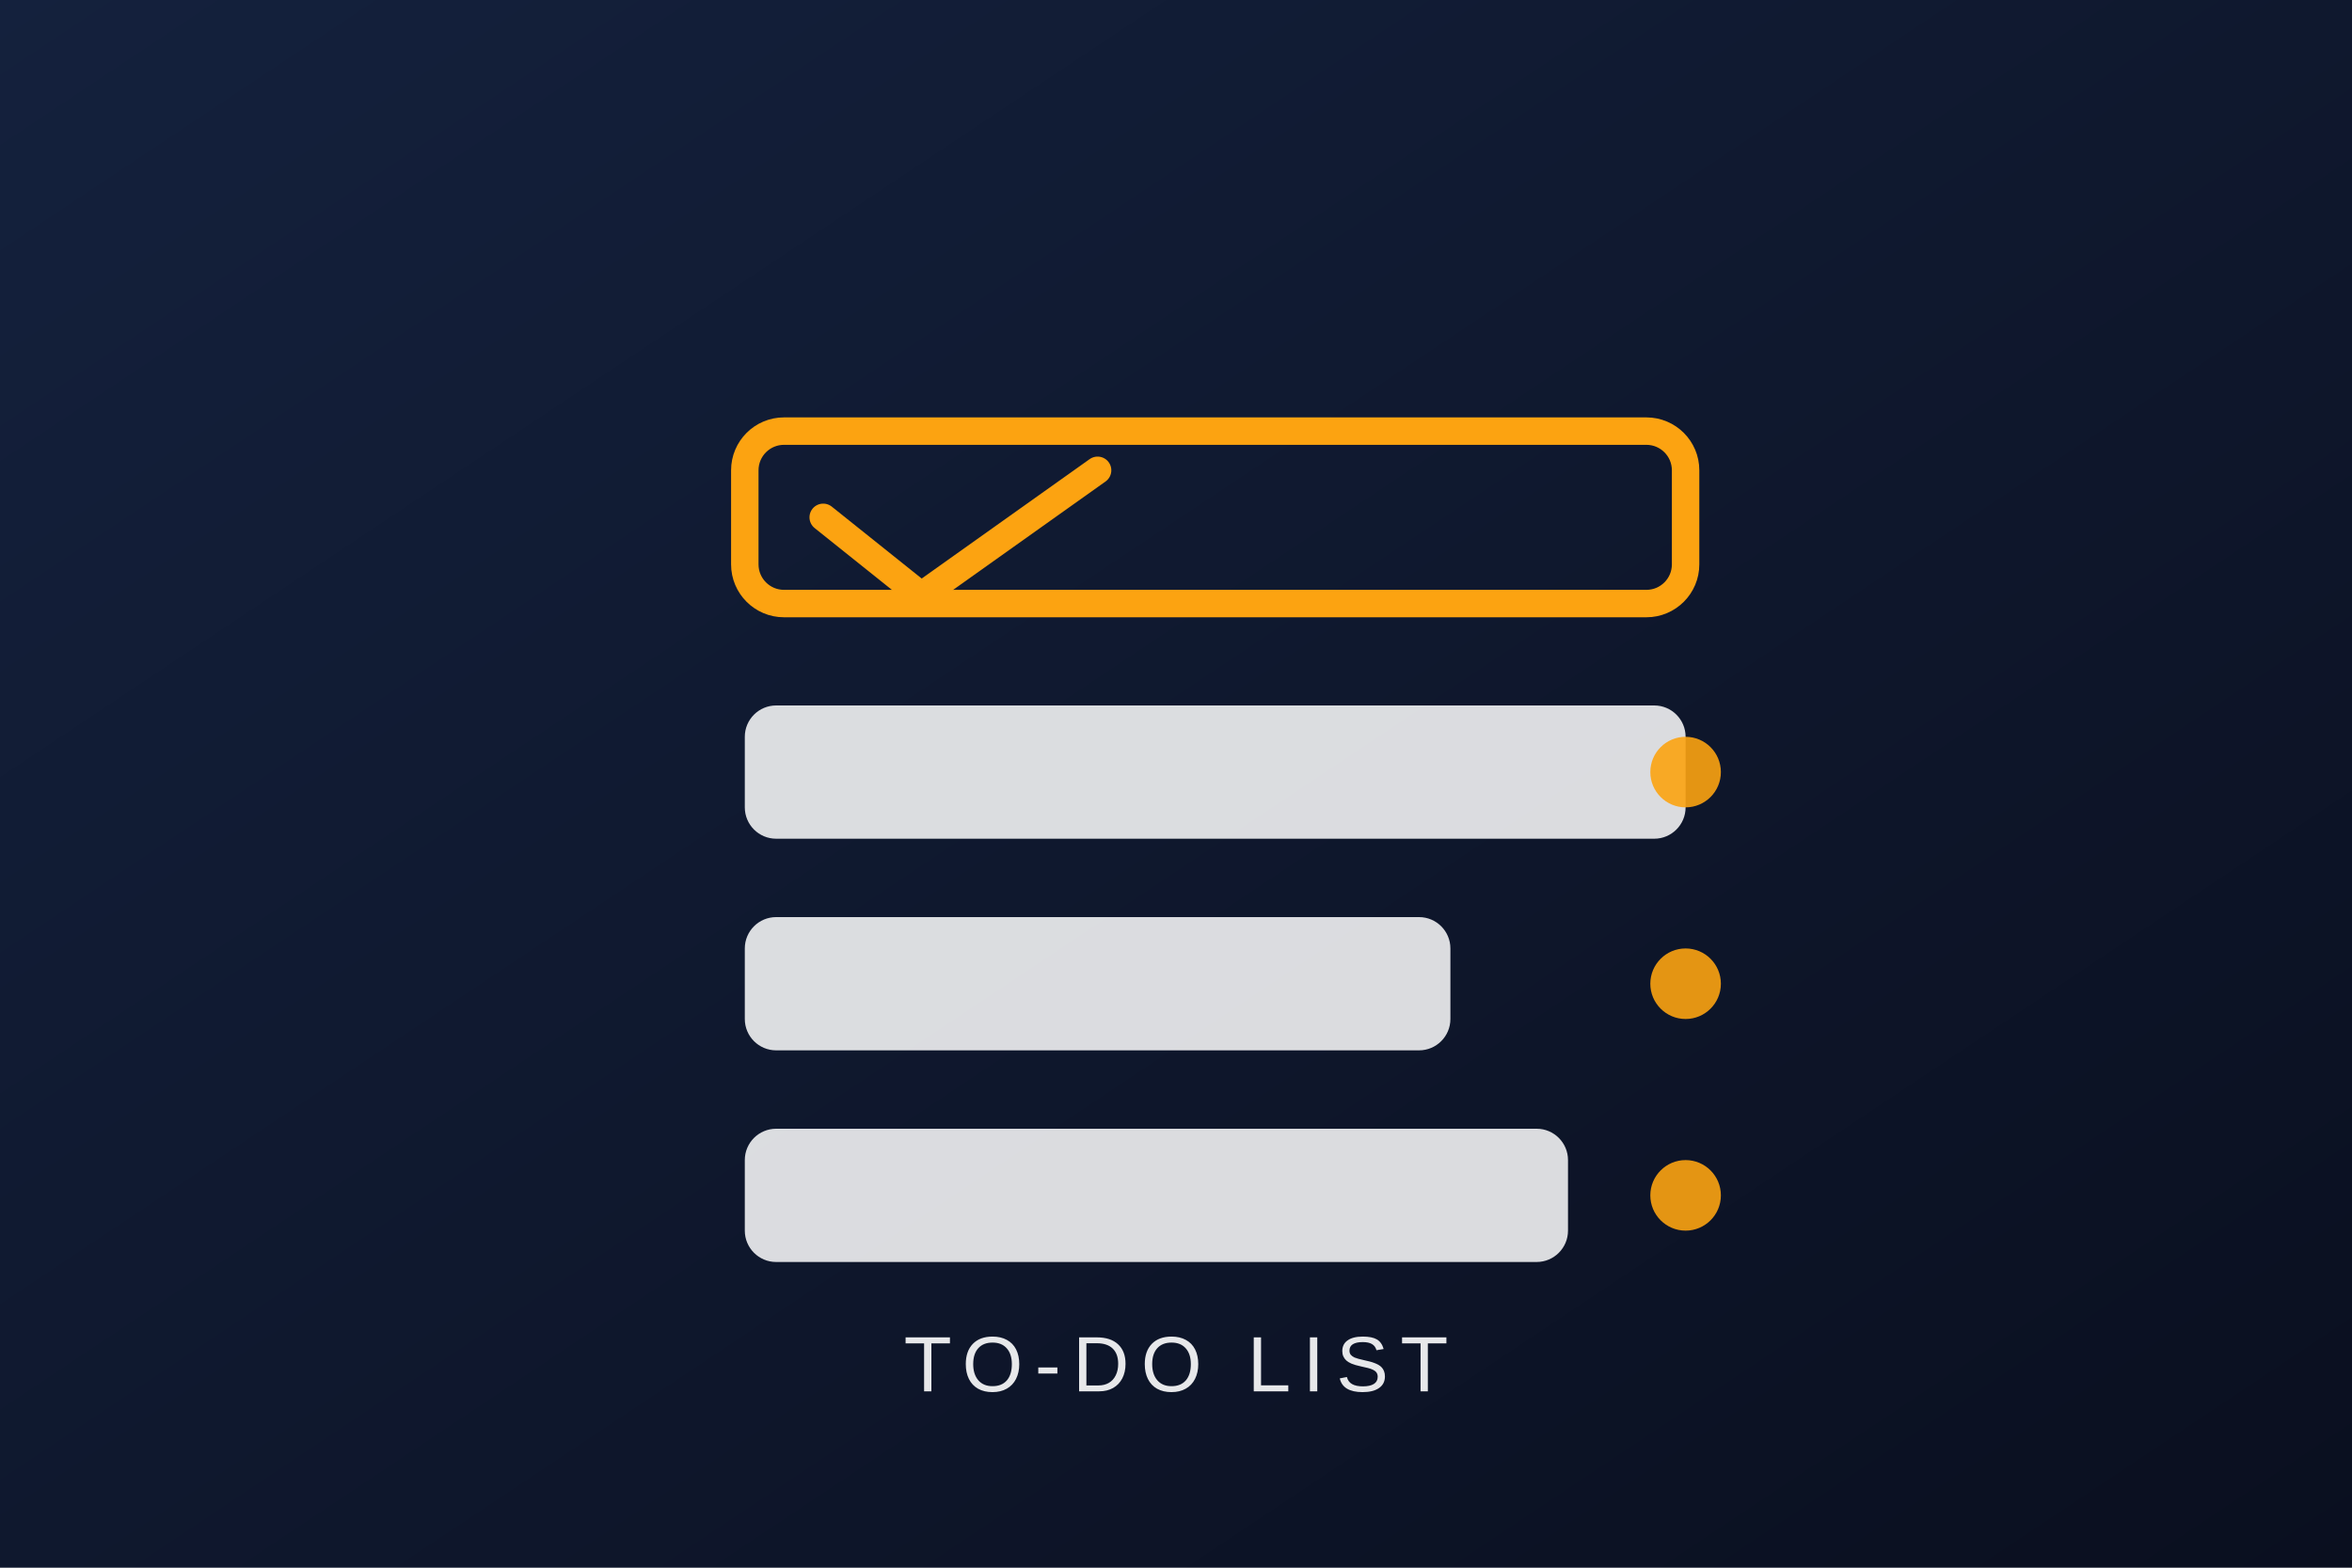
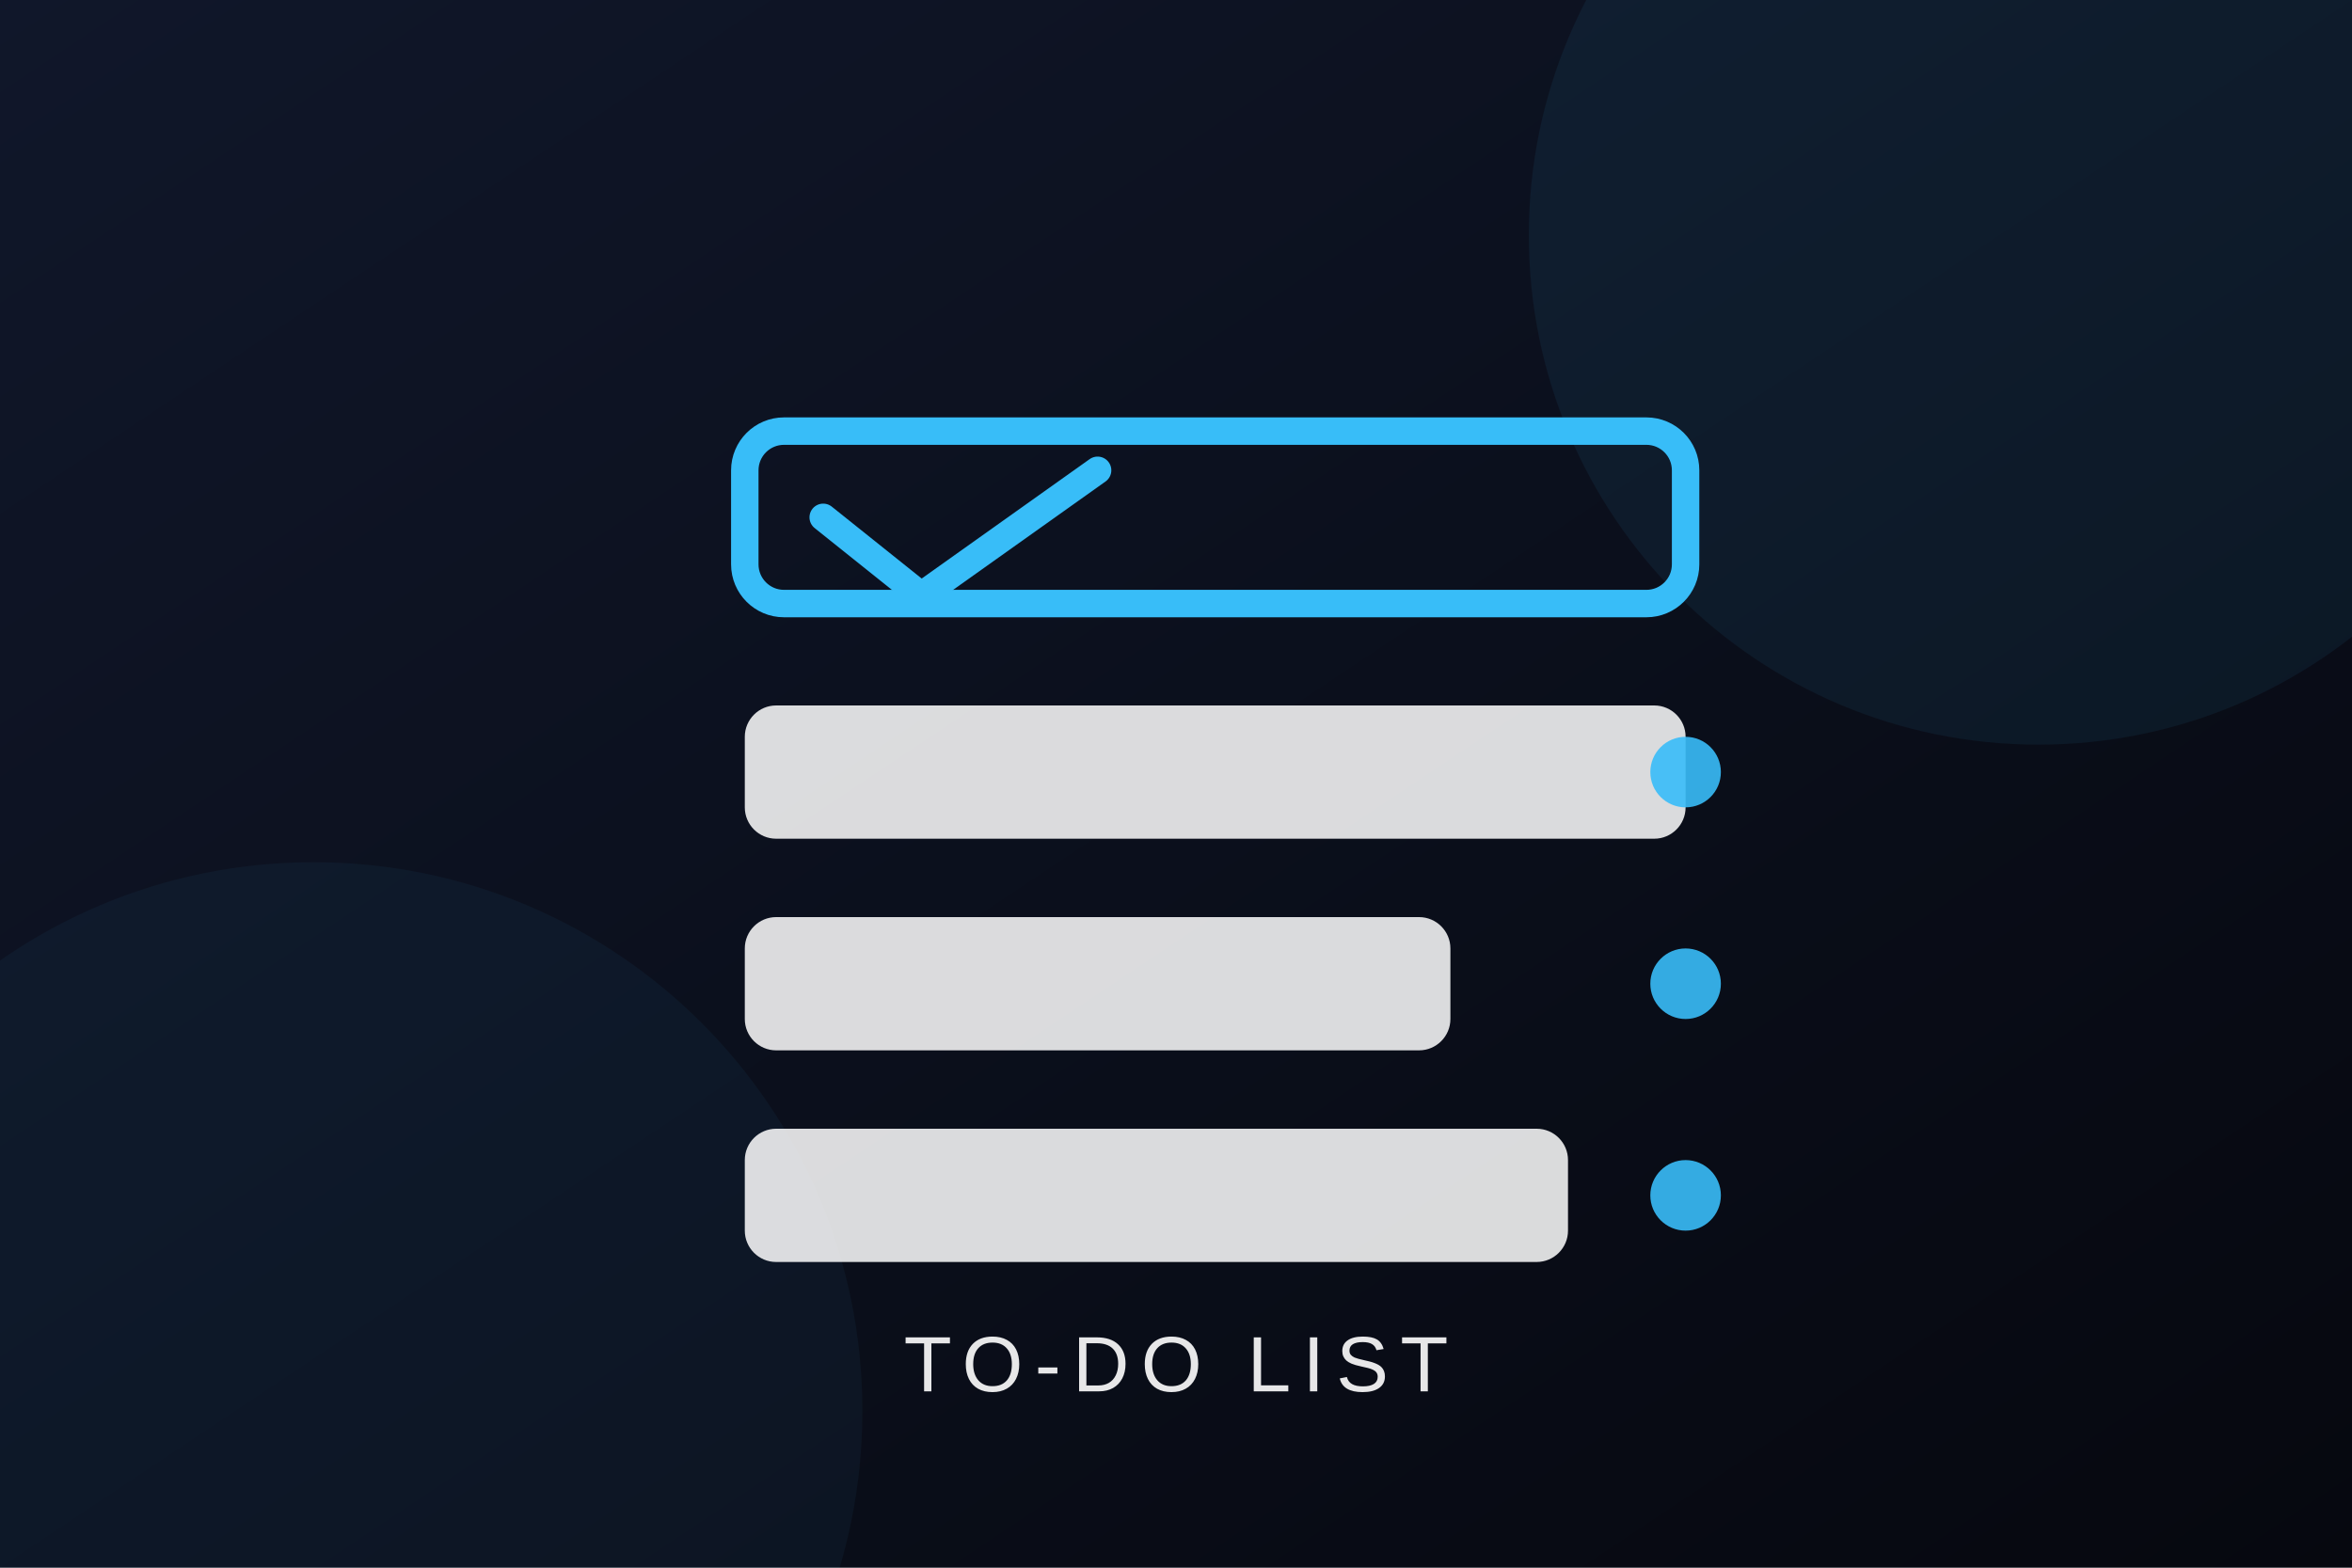
<svg xmlns="http://www.w3.org/2000/svg" width="600" height="400" viewBox="0 0 600 400">
  <defs>
    <linearGradient id="bg" x1="0" y1="0" x2="1" y2="1">
-       <stop offset="0" stop-color="#14213d" />
-       <stop offset="1" stop-color="#0a0f1f" />
+       <stop offset="0" stop-color="#10172a" />
+       <stop offset="1" stop-color="#06080f" />
    </linearGradient>
  </defs>
  <rect width="600" height="400" fill="url(#bg)" />
-   <g fill="none" stroke="#fca311" stroke-width="7" stroke-linecap="round" stroke-linejoin="round">
+   <circle cx="520" cy="60" r="130" fill="#38bdf8" opacity="0.07" />
+   <circle cx="80" cy="360" r="140" fill="#38bdf8" opacity="0.05" />
+   <g fill="none" stroke="#38bdf8" stroke-width="7" stroke-linecap="round" stroke-linejoin="round">
    <rect x="190" y="110" width="240" height="44" rx="10" />
    <polyline points="210,132 235,152 280,120" />
  </g>
  <g fill="#ffffff" opacity="0.85">
    <rect x="190" y="180" width="240" height="34" rx="8" />
    <rect x="190" y="234" width="180" height="34" rx="8" />
    <rect x="190" y="288" width="210" height="34" rx="8" />
  </g>
-   <g fill="#fca311" opacity="0.9">
+   <g fill="#38bdf8" opacity="0.9">
    <circle cx="430" cy="197" r="9" />
    <circle cx="430" cy="251" r="9" />
    <circle cx="430" cy="305" r="9" />
  </g>
  <text x="300" y="355" font-family="Raleway, Arial, sans-serif" font-size="20" fill="#ffffff" opacity="0.9" text-anchor="middle" letter-spacing="3">TO-DO LIST</text>
</svg>
